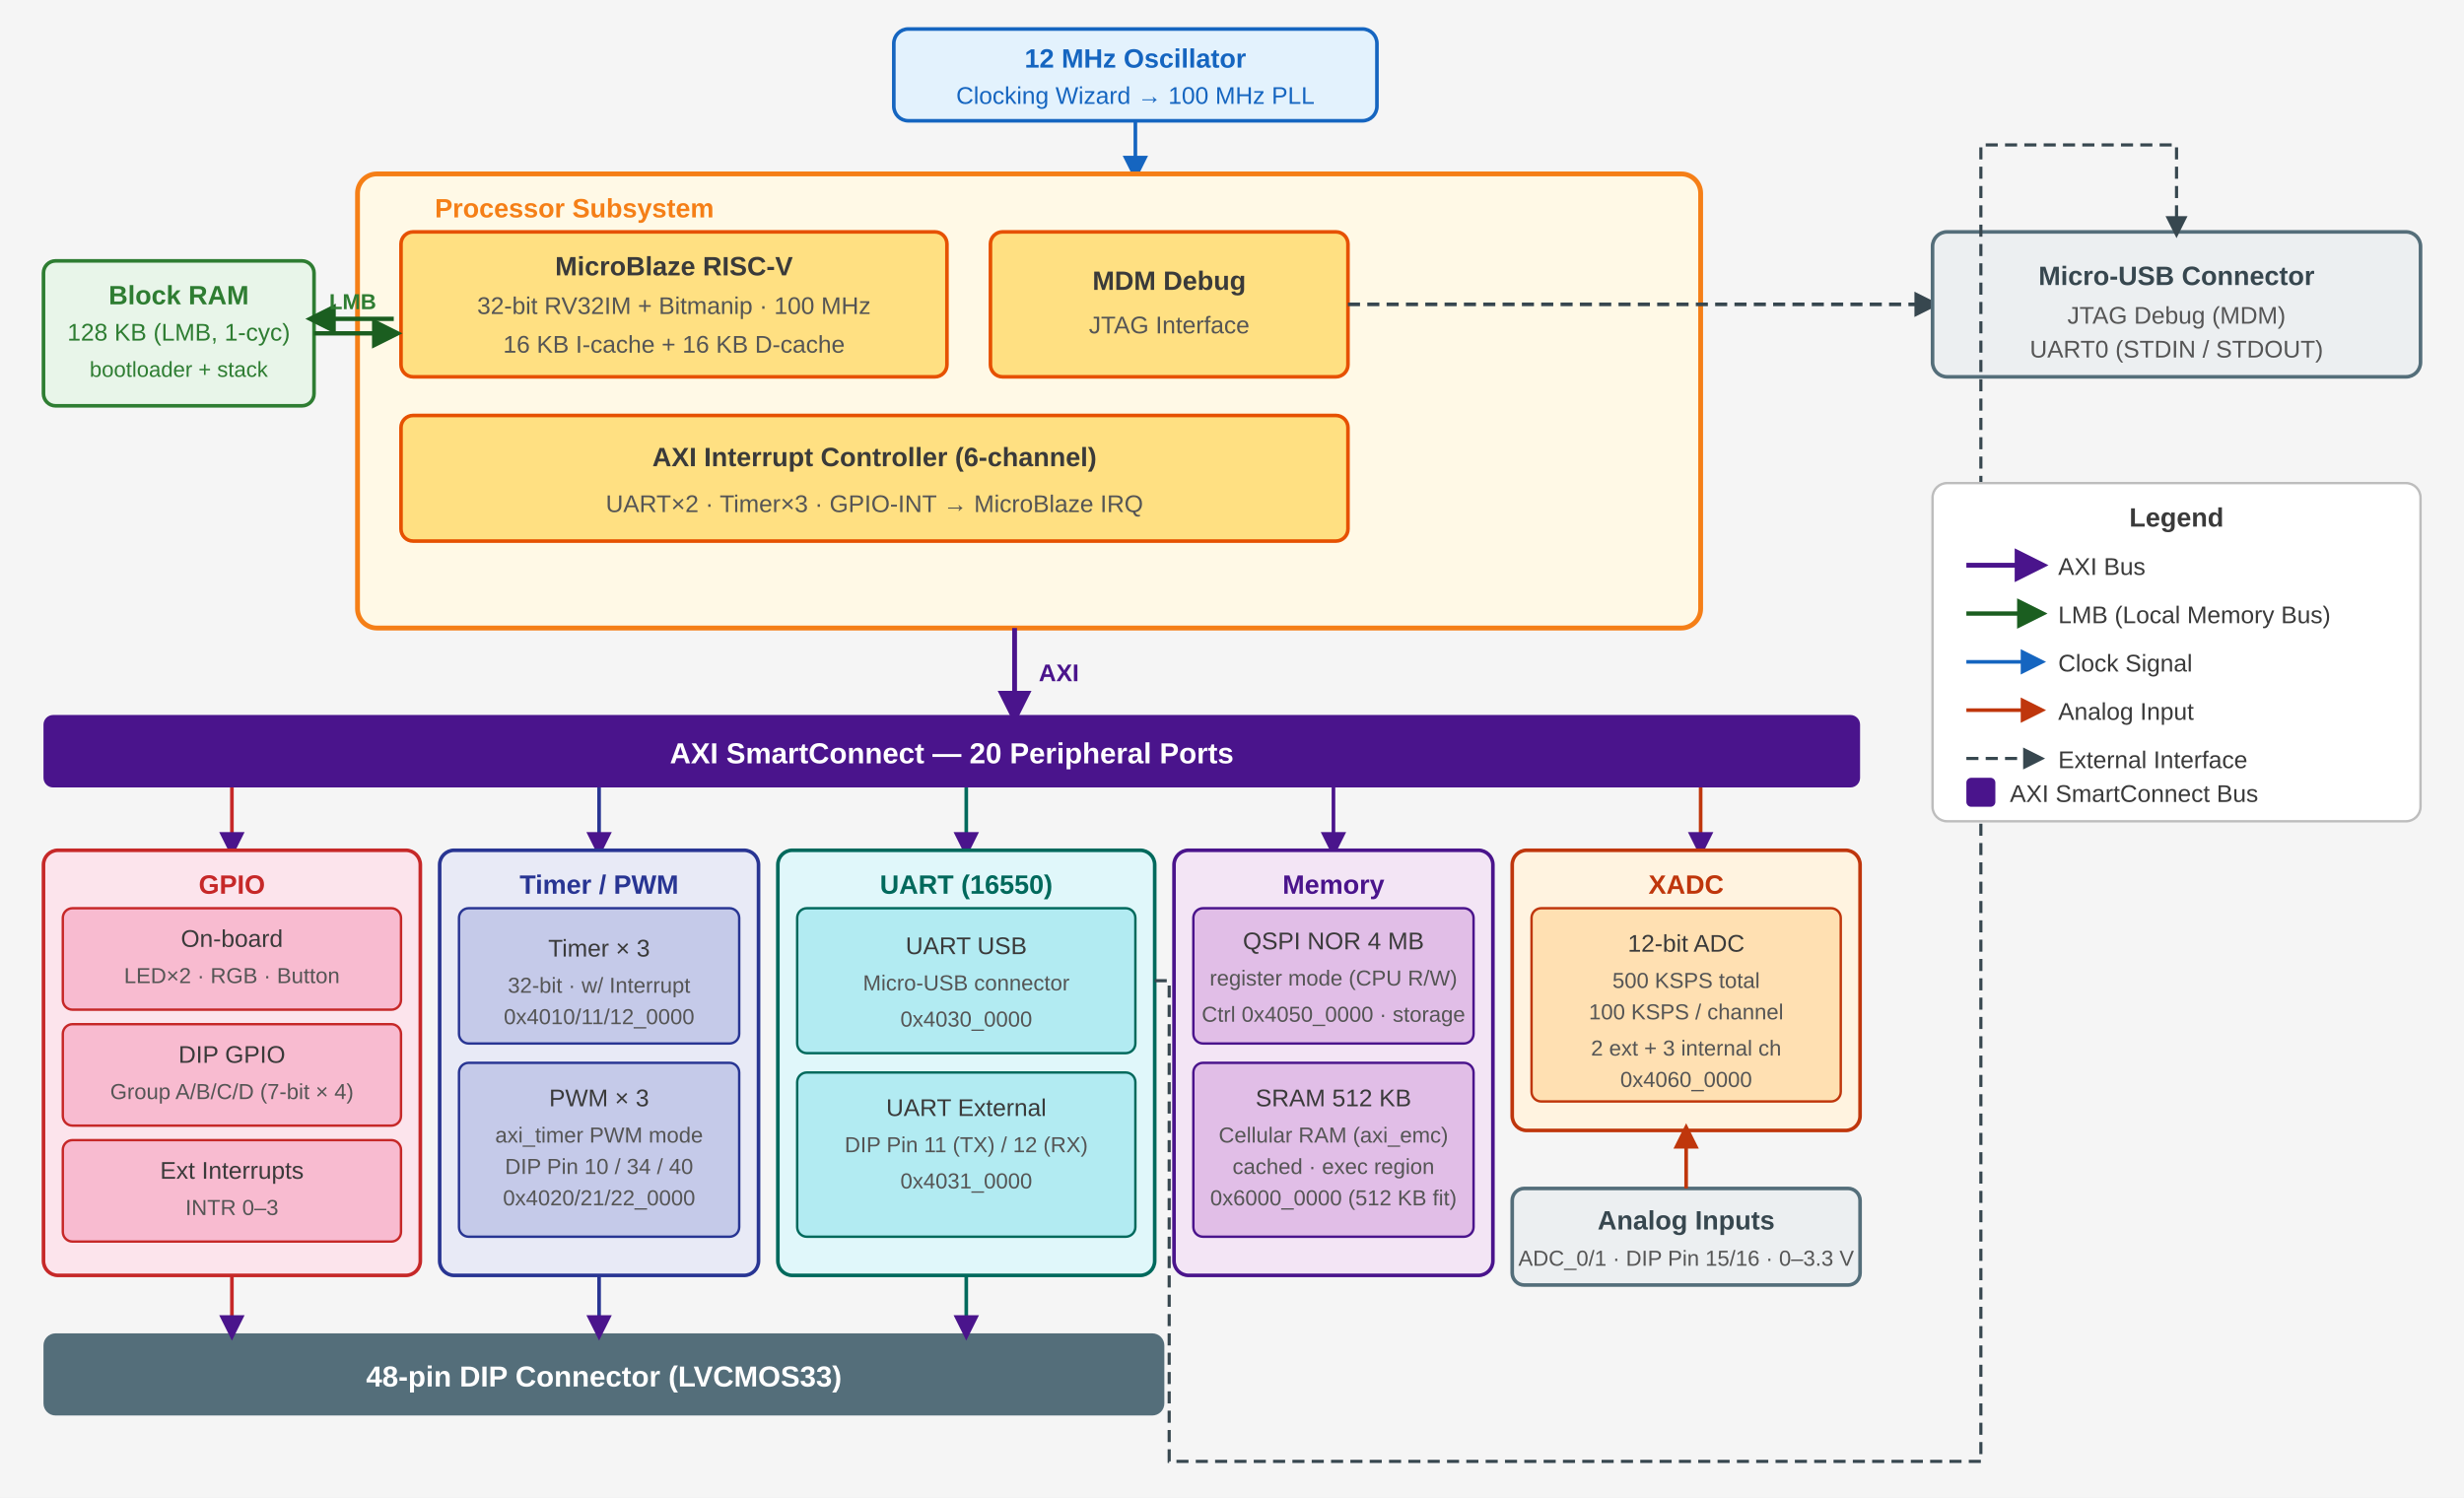
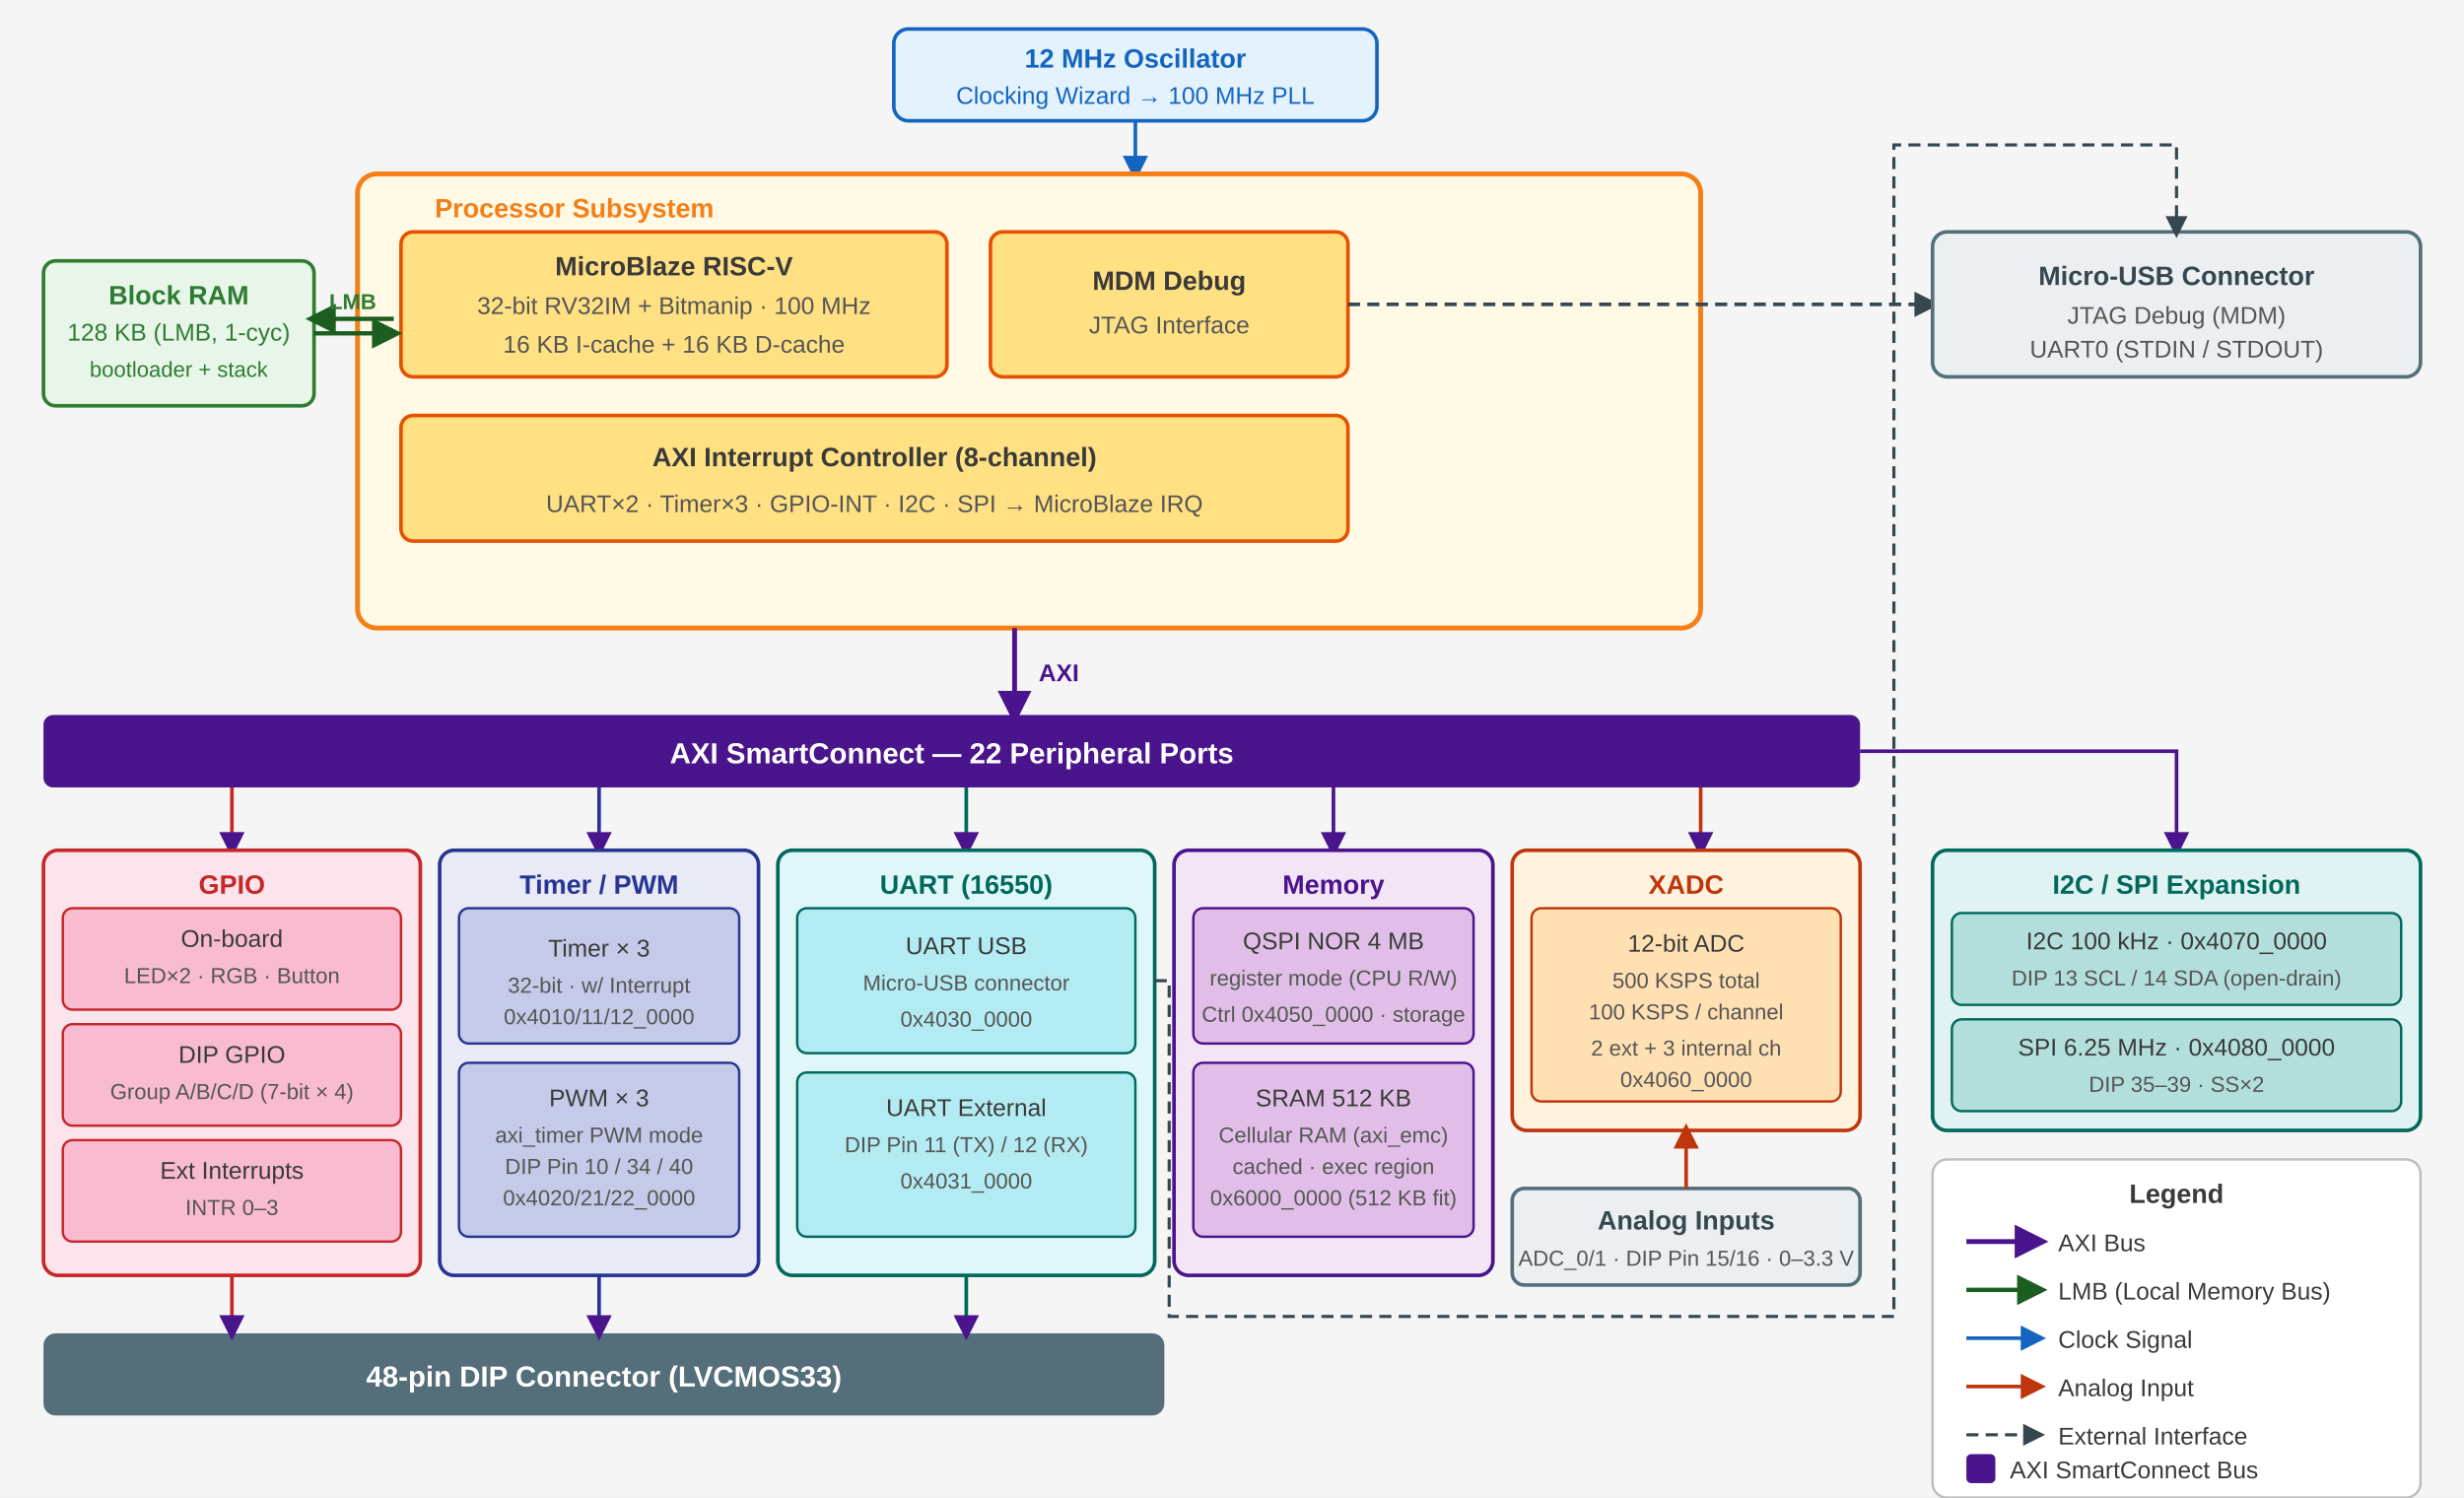
<svg xmlns="http://www.w3.org/2000/svg" width="1020" height="620" font-family="Segoe UI, Arial, sans-serif" font-size="11">
  <defs>
    <marker id="a" markerWidth="7" markerHeight="7" refX="5" refY="3.5" orient="auto">
      <path d="M0,0 L7,3.5 L0,7 z" fill="#4a148c" />
    </marker>
    <marker id="b" markerWidth="7" markerHeight="7" refX="5" refY="3.5" orient="auto">
      <path d="M0,0 L7,3.5 L0,7 z" fill="#1b5e20" />
    </marker>
    <marker id="c" markerWidth="7" markerHeight="7" refX="5" refY="3.5" orient="auto">
      <path d="M0,0 L7,3.5 L0,7 z" fill="#37474f" />
    </marker>
    <marker id="d" markerWidth="7" markerHeight="7" refX="5" refY="3.5" orient="auto">
      <path d="M0,0 L7,3.5 L0,7 z" fill="#1565c0" />
    </marker>
    <marker id="e" markerWidth="7" markerHeight="7" refX="5" refY="3.5" orient="auto">
      <path d="M0,0 L7,3.5 L0,7 z" fill="#bf360c" />
    </marker>
  </defs>
  <rect width="1020" height="620" fill="#f5f5f5" />
  <rect x="370" y="12" width="200" height="38" rx="6" fill="#e3f2fd" stroke="#1565c0" stroke-width="1.5" />
  <text x="470" y="28" text-anchor="middle" font-weight="bold" fill="#1565c0">12 MHz Oscillator</text>
  <text x="470" y="43" text-anchor="middle" fill="#1565c0" font-size="10">Clocking Wizard → 100 MHz PLL</text>
  <line x1="470" y1="50" x2="470" y2="72" stroke="#1565c0" stroke-width="1.5" marker-end="url(#d)" />
  <rect x="148" y="72" width="556" height="188" rx="8" fill="#fff9e6" stroke="#f57f17" stroke-width="2" />
  <text x="180" y="90" font-weight="bold" fill="#f57f17" font-size="11">Processor Subsystem</text>
  <rect x="166" y="96" width="226" height="60" rx="5" fill="#ffe082" stroke="#e65100" stroke-width="1.5" />
  <text x="279" y="114" text-anchor="middle" font-weight="bold" fill="#3a3a3a">MicroBlaze RISC-V</text>
  <text x="279" y="130" text-anchor="middle" fill="#555" font-size="10">32-bit RV32IM + Bitmanip · 100 MHz</text>
  <text x="279" y="146" text-anchor="middle" fill="#555" font-size="10">16 KB I-cache + 16 KB D-cache</text>
  <rect x="410" y="96" width="148" height="60" rx="5" fill="#ffe082" stroke="#e65100" stroke-width="1.5" />
  <text x="484" y="120" text-anchor="middle" font-weight="bold" fill="#3a3a3a">MDM Debug</text>
  <text x="484" y="138" text-anchor="middle" fill="#555" font-size="10">JTAG Interface</text>
  <line x1="558" y1="126" x2="800" y2="126" stroke="#37474f" stroke-width="1.5" stroke-dasharray="5,3" marker-end="url(#c)" />
  <rect x="166" y="172" width="392" height="52" rx="5" fill="#ffe082" stroke="#e65100" stroke-width="1.5" />
-   <text x="362" y="193" text-anchor="middle" font-weight="bold" fill="#3a3a3a">AXI Interrupt Controller  (6-channel)</text>
-   <text x="362" y="212" text-anchor="middle" fill="#555" font-size="10">UART×2 · Timer×3 · GPIO-INT  →  MicroBlaze IRQ</text>
+   <text x="362" y="193" text-anchor="middle" font-weight="bold" fill="#3a3a3a">AXI Interrupt Controller  (8-channel)</text>
+   <text x="362" y="212" text-anchor="middle" fill="#555" font-size="10">UART×2 · Timer×3 · GPIO-INT · I2C · SPI  →  MicroBlaze IRQ</text>
  <rect x="18" y="108" width="112" height="60" rx="5" fill="#e8f5e9" stroke="#2e7d32" stroke-width="1.5" />
  <text x="74" y="126" text-anchor="middle" font-weight="bold" fill="#2e7d32">Block RAM</text>
  <text x="74" y="141" text-anchor="middle" fill="#2e7d32" font-size="10">128 KB (LMB, 1-cyc)</text>
  <text x="74" y="156" text-anchor="middle" fill="#2e7d32" font-size="9">bootloader + stack</text>
  <line x1="130" y1="138" x2="163" y2="138" stroke="#1b5e20" stroke-width="1.8" marker-end="url(#b)" />
  <line x1="163" y1="132" x2="130" y2="132" stroke="#1b5e20" stroke-width="1.8" marker-end="url(#b)" />
  <text x="146" y="128" text-anchor="middle" fill="#2e7d32" font-size="9" font-weight="bold">LMB</text>
  <line x1="420" y1="260" x2="420" y2="296" stroke="#4a148c" stroke-width="2" marker-end="url(#a)" />
  <text x="430" y="282" fill="#4a148c" font-size="10" font-weight="bold">AXI</text>
  <rect x="18" y="296" width="752" height="30" rx="4" fill="#4a148c" />
-   <text x="394" y="316" text-anchor="middle" fill="white" font-weight="bold" font-size="12">AXI SmartConnect  —  20 Peripheral Ports</text>
+   <text x="394" y="316" text-anchor="middle" fill="white" font-weight="bold" font-size="12">AXI SmartConnect  —  22 Peripheral Ports</text>
  <line x1="96" y1="326" x2="96" y2="352" stroke="#c62828" stroke-width="1.5" marker-end="url(#a)" />
  <line x1="248" y1="326" x2="248" y2="352" stroke="#283593" stroke-width="1.5" marker-end="url(#a)" />
  <line x1="400" y1="326" x2="400" y2="352" stroke="#00695c" stroke-width="1.5" marker-end="url(#a)" />
  <line x1="552" y1="326" x2="552" y2="352" stroke="#4a148c" stroke-width="1.5" marker-end="url(#a)" />
  <line x1="704" y1="326" x2="704" y2="352" stroke="#bf360c" stroke-width="1.5" marker-end="url(#a)" />
  <rect x="18" y="352" width="156" height="176" rx="6" fill="#fce4ec" stroke="#c62828" stroke-width="1.5" />
  <text x="96" y="370" text-anchor="middle" font-weight="bold" fill="#c62828">GPIO</text>
  <rect x="26" y="376" width="140" height="42" rx="4" fill="#f8bbd0" stroke="#c62828" stroke-width="1" />
  <text x="96" y="392" text-anchor="middle" fill="#3a3a3a" font-size="10">On-board</text>
  <text x="96" y="407" text-anchor="middle" fill="#555" font-size="9">LED×2 · RGB · Button</text>
  <rect x="26" y="424" width="140" height="42" rx="4" fill="#f8bbd0" stroke="#c62828" stroke-width="1" />
  <text x="96" y="440" text-anchor="middle" fill="#3a3a3a" font-size="10">DIP GPIO</text>
  <text x="96" y="455" text-anchor="middle" fill="#555" font-size="9">Group A/B/C/D  (7-bit × 4)</text>
  <rect x="26" y="472" width="140" height="42" rx="4" fill="#f8bbd0" stroke="#c62828" stroke-width="1" />
  <text x="96" y="488" text-anchor="middle" fill="#3a3a3a" font-size="10">Ext Interrupts</text>
  <text x="96" y="503" text-anchor="middle" fill="#555" font-size="9">INTR 0–3</text>
  <rect x="182" y="352" width="132" height="176" rx="6" fill="#e8eaf6" stroke="#283593" stroke-width="1.5" />
  <text x="248" y="370" text-anchor="middle" font-weight="bold" fill="#283593">Timer / PWM</text>
  <rect x="190" y="376" width="116" height="56" rx="4" fill="#c5cae9" stroke="#283593" stroke-width="1" />
  <text x="248" y="396" text-anchor="middle" fill="#3a3a3a" font-size="10">Timer × 3</text>
  <text x="248" y="411" text-anchor="middle" fill="#555" font-size="9">32-bit · w/ Interrupt</text>
  <text x="248" y="424" text-anchor="middle" fill="#555" font-size="9">0x4010/11/12_0000</text>
  <rect x="190" y="440" width="116" height="72" rx="4" fill="#c5cae9" stroke="#283593" stroke-width="1" />
  <text x="248" y="458" text-anchor="middle" fill="#3a3a3a" font-size="10">PWM × 3</text>
  <text x="248" y="473" text-anchor="middle" fill="#555" font-size="9">axi_timer PWM mode</text>
  <text x="248" y="486" text-anchor="middle" fill="#555" font-size="9">DIP Pin 10 / 34 / 40</text>
  <text x="248" y="499" text-anchor="middle" fill="#555" font-size="9">0x4020/21/22_0000</text>
  <rect x="322" y="352" width="156" height="176" rx="6" fill="#e0f7fa" stroke="#00695c" stroke-width="1.5" />
  <text x="400" y="370" text-anchor="middle" font-weight="bold" fill="#00695c">UART  (16550)</text>
  <rect x="330" y="376" width="140" height="60" rx="4" fill="#b2ebf2" stroke="#00695c" stroke-width="1" />
  <text x="400" y="395" text-anchor="middle" fill="#3a3a3a" font-size="10">UART USB</text>
  <text x="400" y="410" text-anchor="middle" fill="#555" font-size="9">Micro-USB connector</text>
  <text x="400" y="425" text-anchor="middle" fill="#555" font-size="9">0x4030_0000</text>
  <rect x="330" y="444" width="140" height="68" rx="4" fill="#b2ebf2" stroke="#00695c" stroke-width="1" />
  <text x="400" y="462" text-anchor="middle" fill="#3a3a3a" font-size="10">UART External</text>
  <text x="400" y="477" text-anchor="middle" fill="#555" font-size="9">DIP Pin 11 (TX) / 12 (RX)</text>
  <text x="400" y="492" text-anchor="middle" fill="#555" font-size="9">0x4031_0000</text>
  <rect x="486" y="352" width="132" height="176" rx="6" fill="#f3e5f5" stroke="#4a148c" stroke-width="1.5" />
  <text x="552" y="370" text-anchor="middle" font-weight="bold" fill="#4a148c">Memory</text>
  <rect x="494" y="376" width="116" height="56" rx="4" fill="#e1bee7" stroke="#4a148c" stroke-width="1" />
  <text x="552" y="393" text-anchor="middle" fill="#3a3a3a" font-size="10">QSPI NOR  4 MB</text>
  <text x="552" y="408" text-anchor="middle" fill="#555" font-size="9">register mode (CPU R/W)</text>
  <text x="552" y="423" text-anchor="middle" fill="#555" font-size="9">Ctrl 0x4050_0000 · storage</text>
  <rect x="494" y="440" width="116" height="72" rx="4" fill="#e1bee7" stroke="#4a148c" stroke-width="1" />
  <text x="552" y="458" text-anchor="middle" fill="#3a3a3a" font-size="10">SRAM  512 KB</text>
  <text x="552" y="473" text-anchor="middle" fill="#555" font-size="9">Cellular RAM (axi_emc)</text>
  <text x="552" y="486" text-anchor="middle" fill="#555" font-size="9">cached · exec region</text>
  <text x="552" y="499" text-anchor="middle" fill="#555" font-size="9">0x6000_0000 (512 KB fit)</text>
  <rect x="626" y="352" width="144" height="116" rx="6" fill="#fff3e0" stroke="#bf360c" stroke-width="1.5" />
  <text x="698" y="370" text-anchor="middle" font-weight="bold" fill="#bf360c">XADC</text>
  <rect x="634" y="376" width="128" height="80" rx="4" fill="#ffe0b2" stroke="#bf360c" stroke-width="1" />
  <text x="698" y="394" text-anchor="middle" fill="#3a3a3a" font-size="10">12-bit ADC</text>
  <text x="698" y="409" text-anchor="middle" fill="#555" font-size="9">500 KSPS total</text>
  <text x="698" y="422" text-anchor="middle" fill="#555" font-size="9">100 KSPS / channel</text>
  <text x="698" y="437" text-anchor="middle" fill="#555" font-size="9">2 ext + 3 internal ch</text>
  <text x="698" y="450" text-anchor="middle" fill="#555" font-size="9">0x4060_0000</text>
  <rect x="18" y="552" width="464" height="34" rx="5" fill="#546e7a" />
  <text x="250" y="574" text-anchor="middle" fill="white" font-weight="bold" font-size="12">48-pin DIP Connector  (LVCMOS33)</text>
  <line x1="96" y1="528" x2="96" y2="552" stroke="#c62828" stroke-width="1.5" marker-end="url(#a)" />
  <line x1="248" y1="528" x2="248" y2="552" stroke="#283593" stroke-width="1.5" marker-end="url(#a)" />
  <line x1="400" y1="528" x2="400" y2="552" stroke="#00695c" stroke-width="1.5" marker-end="url(#a)" />
  <rect x="626" y="492" width="144" height="40" rx="5" fill="#eceff1" stroke="#546e7a" stroke-width="1.5" />
  <text x="698" y="509" text-anchor="middle" font-weight="bold" fill="#37474f">Analog Inputs</text>
  <text x="698" y="524" text-anchor="middle" fill="#555" font-size="9">ADC_0/1 · DIP Pin 15/16 · 0–3.3 V</text>
  <line x1="698" y1="492" x2="698" y2="468" stroke="#bf360c" stroke-width="1.5" marker-end="url(#e)" />
  <rect x="800" y="96" width="202" height="60" rx="6" fill="#eceff1" stroke="#546e7a" stroke-width="1.5" />
  <text x="901" y="118" text-anchor="middle" font-weight="bold" fill="#37474f">Micro-USB Connector</text>
  <text x="901" y="134" text-anchor="middle" fill="#555" font-size="10">JTAG Debug  (MDM)</text>
  <text x="901" y="148" text-anchor="middle" fill="#555" font-size="10">UART0  (STDIN / STDOUT)</text>
-   <polyline points="478,406 484,406 484,605 820,605 820,60 901,60 901,96" fill="none" stroke="#37474f" stroke-width="1.3" stroke-dasharray="5,3" marker-end="url(#c)" />
-   <rect x="800" y="200" width="202" height="140" rx="6" fill="#ffffff" stroke="#bdbdbd" stroke-width="1" />
-   <text x="901" y="218" text-anchor="middle" font-weight="bold" fill="#3a3a3a">Legend</text>
-   <line x1="814" y1="234" x2="844" y2="234" stroke="#4a148c" stroke-width="2" marker-end="url(#a)" />
-   <text x="852" y="238" fill="#3a3a3a" font-size="10">AXI Bus</text>
-   <line x1="814" y1="254" x2="844" y2="254" stroke="#1b5e20" stroke-width="1.8" marker-end="url(#b)" />
-   <text x="852" y="258" fill="#3a3a3a" font-size="10">LMB (Local Memory Bus)</text>
-   <line x1="814" y1="274" x2="844" y2="274" stroke="#1565c0" stroke-width="1.5" marker-end="url(#d)" />
-   <text x="852" y="278" fill="#3a3a3a" font-size="10">Clock Signal</text>
-   <line x1="814" y1="294" x2="844" y2="294" stroke="#bf360c" stroke-width="1.5" marker-end="url(#e)" />
-   <text x="852" y="298" fill="#3a3a3a" font-size="10">Analog Input</text>
-   <line x1="814" y1="314" x2="844" y2="314" stroke="#37474f" stroke-width="1.3" stroke-dasharray="5,3" marker-end="url(#c)" />
-   <text x="852" y="318" fill="#3a3a3a" font-size="10">External Interface</text>
-   <rect x="814" y="322" width="12" height="12" fill="#4a148c" rx="2" />
-   <text x="832" y="332" fill="#3a3a3a" font-size="10">AXI SmartConnect Bus</text>
+   <polyline points="478,406 484,406 484,545 784,545 784,60 901,60 901,96" fill="none" stroke="#37474f" stroke-width="1.3" stroke-dasharray="5,3" marker-end="url(#c)" />
+   <polyline points="770,311 901,311 901,352" fill="none" stroke="#4a148c" stroke-width="1.5" marker-end="url(#a)" />
+   <rect x="800" y="352" width="202" height="116" rx="6" fill="#e0f2f1" stroke="#00695c" stroke-width="1.5" />
+   <text x="901" y="370" text-anchor="middle" font-weight="bold" fill="#00695c">I2C / SPI Expansion</text>
+   <rect x="808" y="378" width="186" height="38" rx="4" fill="#b2dfdb" stroke="#00695c" stroke-width="1" />
+   <text x="901" y="393" text-anchor="middle" fill="#3a3a3a" font-size="10">I2C 100 kHz · 0x4070_0000</text>
+   <text x="901" y="408" text-anchor="middle" fill="#555" font-size="9">DIP 13 SCL / 14 SDA (open-drain)</text>
+   <rect x="808" y="422" width="186" height="38" rx="4" fill="#b2dfdb" stroke="#00695c" stroke-width="1" />
+   <text x="901" y="437" text-anchor="middle" fill="#3a3a3a" font-size="10">SPI 6.25 MHz · 0x4080_0000</text>
+   <text x="901" y="452" text-anchor="middle" fill="#555" font-size="9">DIP 35–39 · SS×2</text>
+   <rect x="800" y="480" width="202" height="140" rx="6" fill="#ffffff" stroke="#bdbdbd" stroke-width="1" />
+   <text x="901" y="498" text-anchor="middle" font-weight="bold" fill="#3a3a3a">Legend</text>
+   <line x1="814" y1="514" x2="844" y2="514" stroke="#4a148c" stroke-width="2" marker-end="url(#a)" />
+   <text x="852" y="518" fill="#3a3a3a" font-size="10">AXI Bus</text>
+   <line x1="814" y1="534" x2="844" y2="534" stroke="#1b5e20" stroke-width="1.8" marker-end="url(#b)" />
+   <text x="852" y="538" fill="#3a3a3a" font-size="10">LMB (Local Memory Bus)</text>
+   <line x1="814" y1="554" x2="844" y2="554" stroke="#1565c0" stroke-width="1.5" marker-end="url(#d)" />
+   <text x="852" y="558" fill="#3a3a3a" font-size="10">Clock Signal</text>
+   <line x1="814" y1="574" x2="844" y2="574" stroke="#bf360c" stroke-width="1.5" marker-end="url(#e)" />
+   <text x="852" y="578" fill="#3a3a3a" font-size="10">Analog Input</text>
+   <line x1="814" y1="594" x2="844" y2="594" stroke="#37474f" stroke-width="1.3" stroke-dasharray="5,3" marker-end="url(#c)" />
+   <text x="852" y="598" fill="#3a3a3a" font-size="10">External Interface</text>
+   <rect x="814" y="602" width="12" height="12" fill="#4a148c" rx="2" />
+   <text x="832" y="612" fill="#3a3a3a" font-size="10">AXI SmartConnect Bus</text>
</svg>
